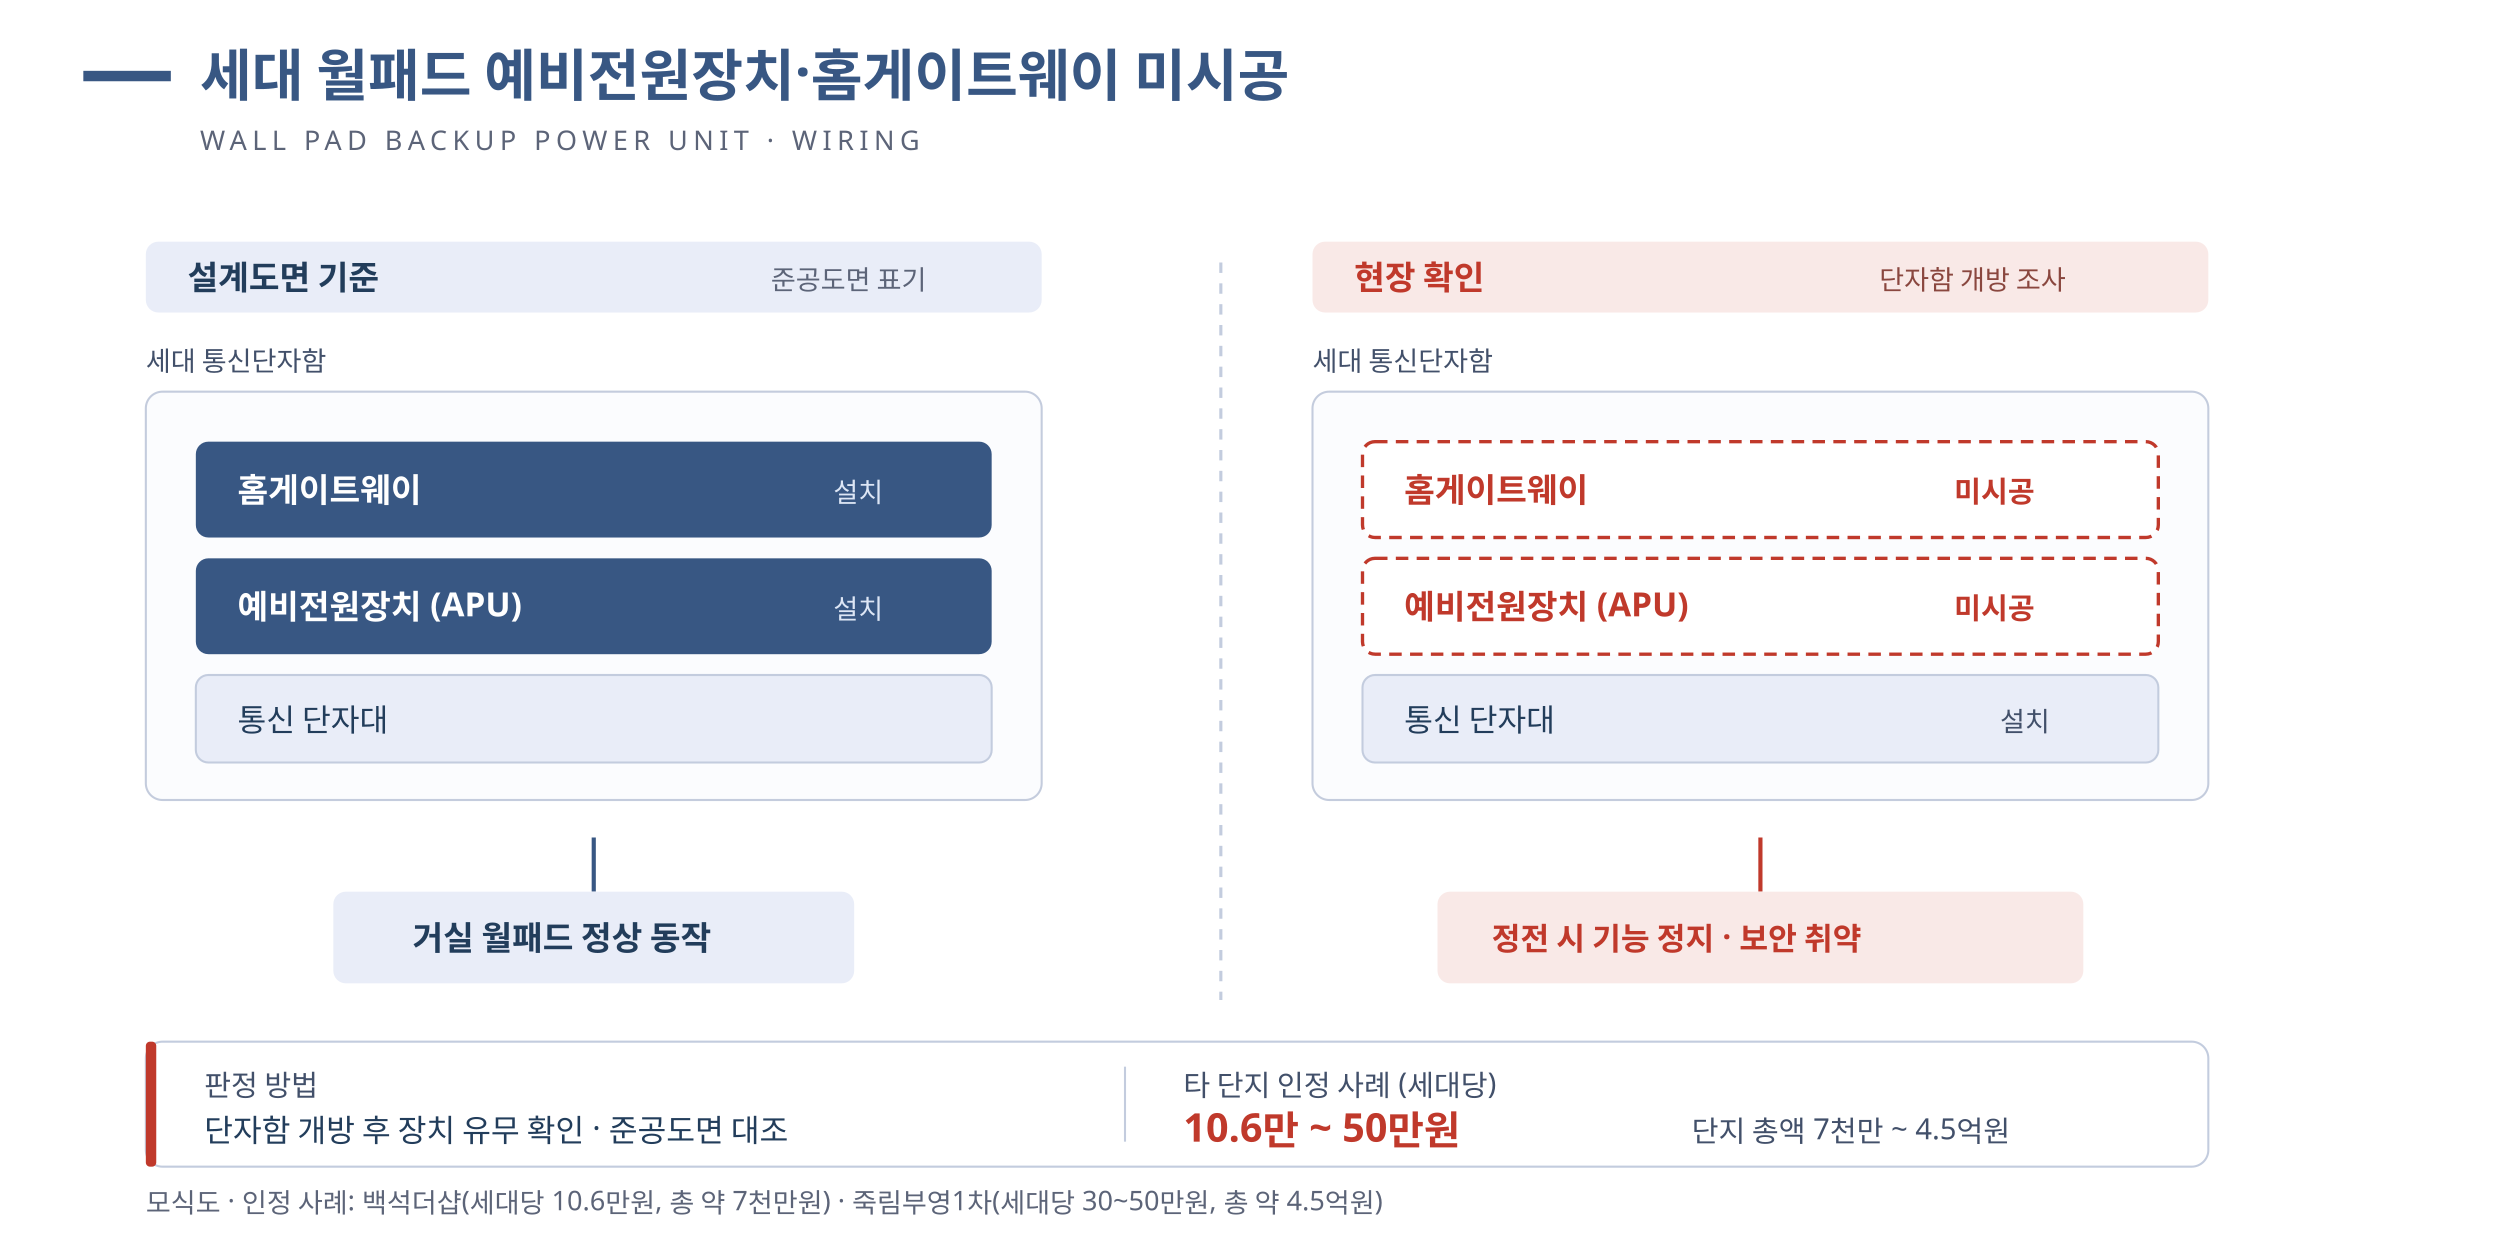
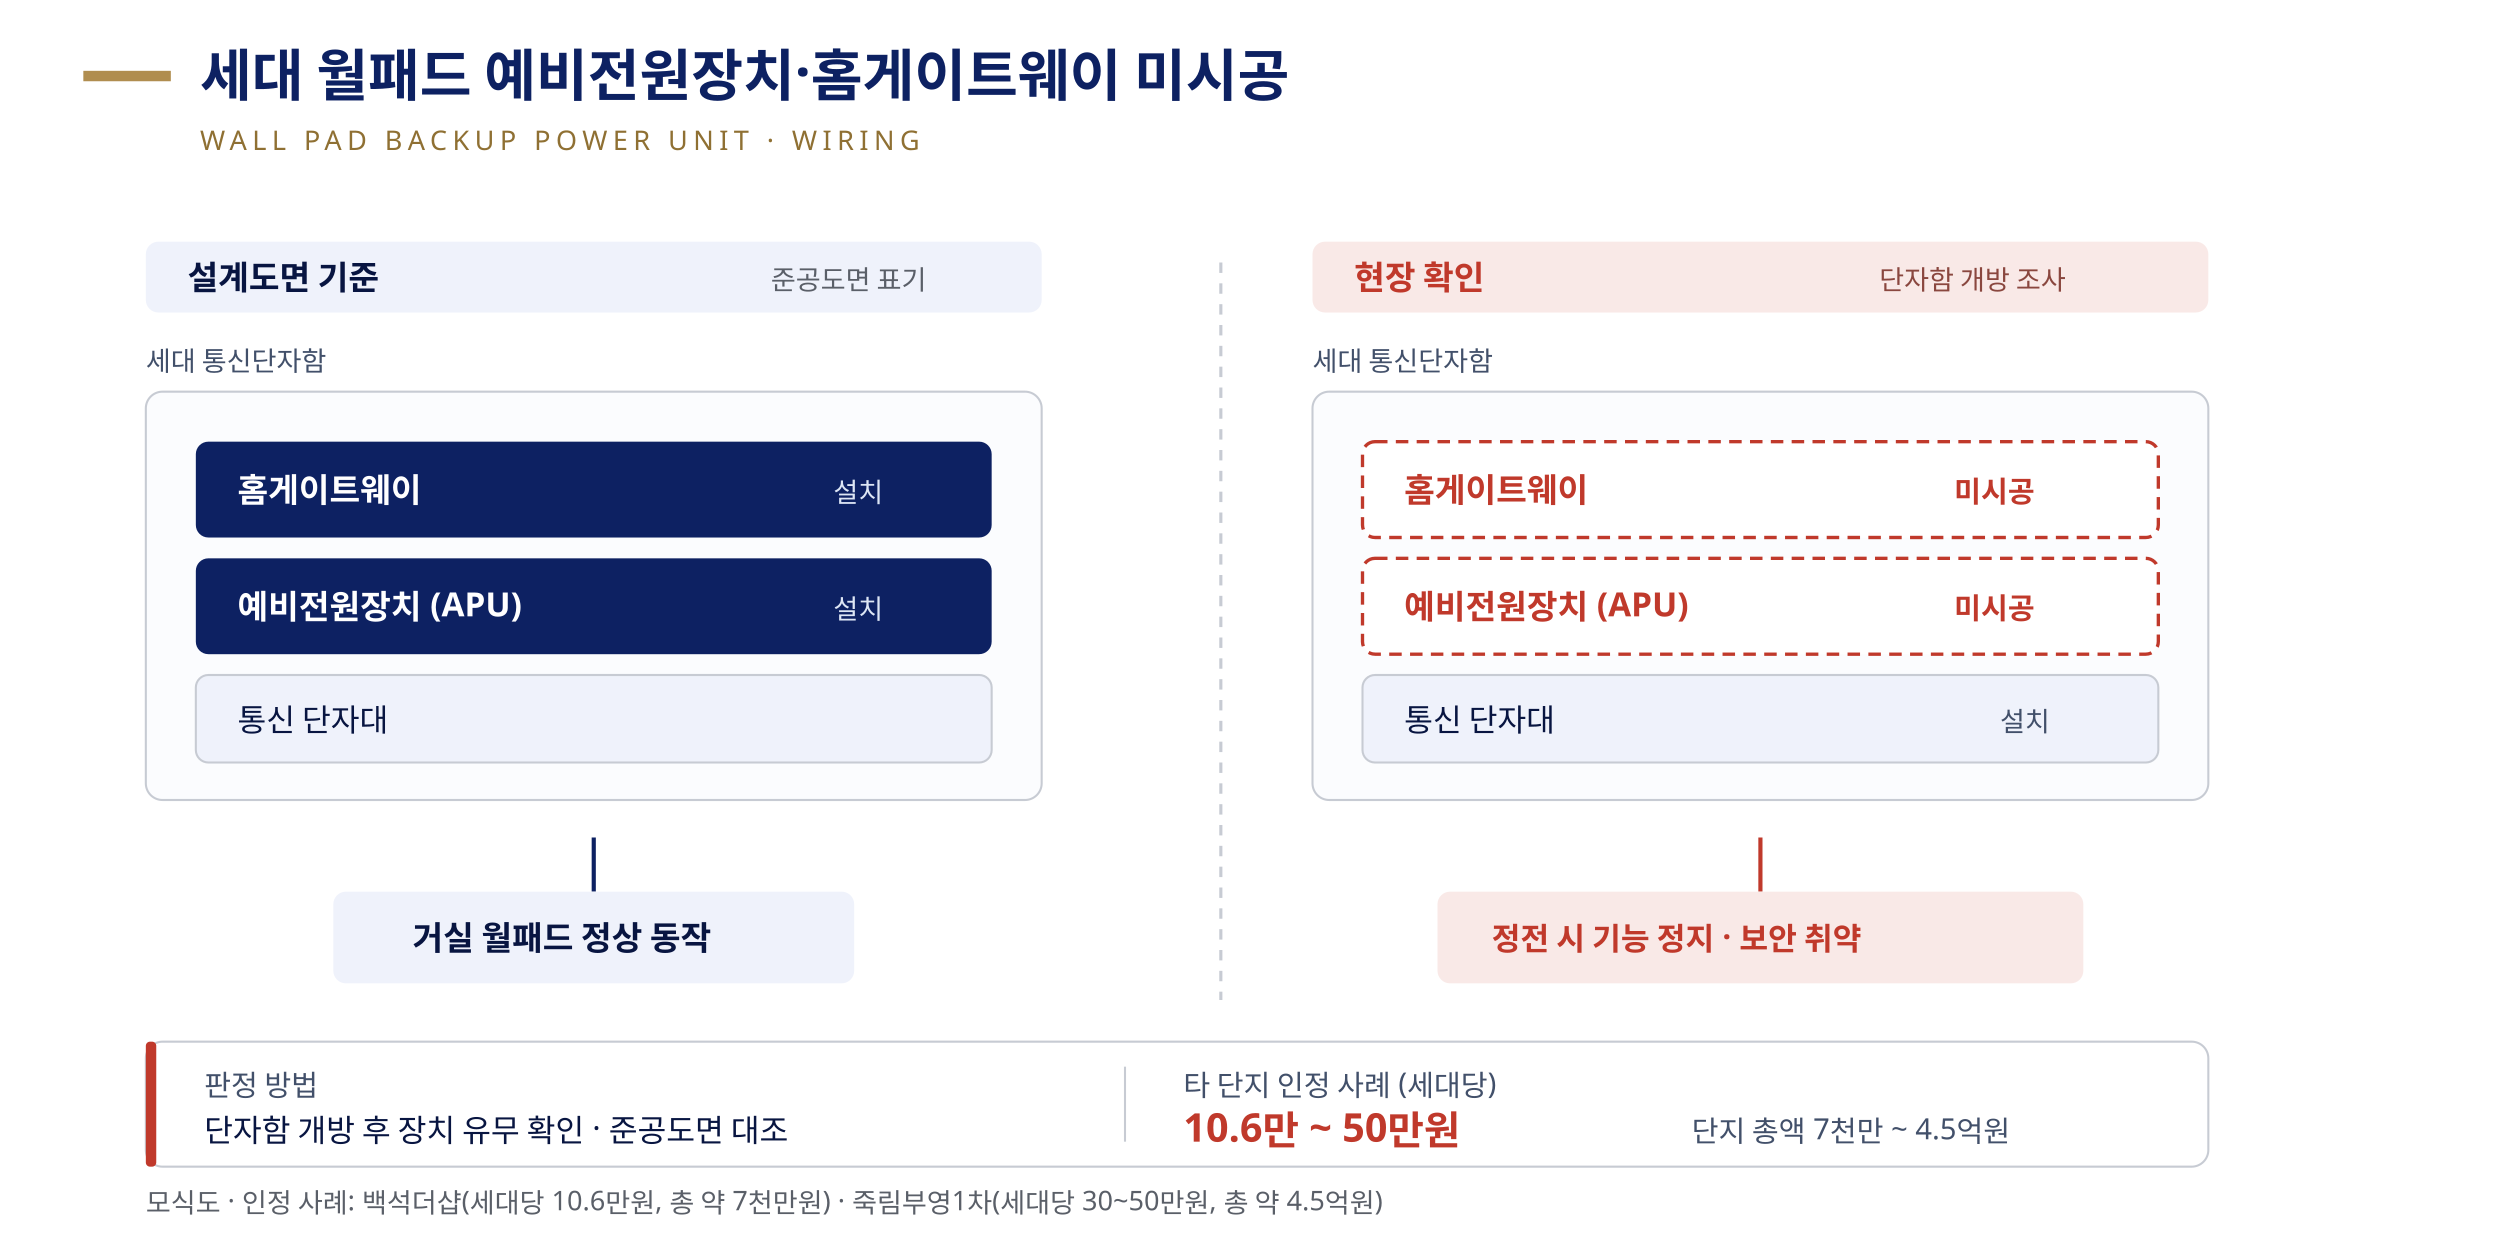
<svg xmlns="http://www.w3.org/2000/svg" viewBox="0 0 1200 600" width="1200" height="600" font-family="'210 옴니고딕 030','OmniGothic030','Pretendard',sans-serif">
  <rect width="1200" height="600" fill="#FFFFFF" />
-   <rect x="40" y="34" width="42" height="5" fill="#385783" />
-   <text x="96" y="46" font-size="27" font-weight="700" fill="#385783">세대 월패드 예비전원장치·홈게이트웨이 미시공</text>
-   <text x="96" y="72" font-size="13" fill="#5C6478" letter-spacing="2.6">WALL PAD BACKUP POWER UNIT · WIRING</text>
+   <rect x="40" y="34" width="42" height="5" fill="#B08D4F" />
+   <text x="96" y="46" font-size="27" font-weight="700" fill="#0D2162">세대 월패드 예비전원장치·홈게이트웨이 미시공</text>
+   <text x="96" y="72" font-size="13" fill="#8F7033" letter-spacing="2.6">WALL PAD BACKUP POWER UNIT · WIRING</text>
  <g transform="translate(70,116)">
-     <rect x="0" y="0" width="430" height="34" rx="6" fill="#E9EDF8" />
-     <text x="20" y="23" font-size="16" font-weight="700" fill="#223D5B">설계도면 기준</text>
-     <text x="300" y="23" font-size="13" fill="#5C6478">준공도면 표기</text>
+     <rect x="0" y="0" width="430" height="34" rx="6" fill="#EFF2FB" />
+     <text x="20" y="23" font-size="16" font-weight="700" fill="#081541">설계도면 기준</text>
+     <text x="300" y="23" font-size="13" fill="#5A5F68">준공도면 표기</text>
    <text x="0" y="62" font-size="13" fill="#42506A">세대 통신단자함</text>
-     <rect x="0" y="72" width="430" height="196" rx="8" fill="#FBFCFE" stroke="#C4CCDD" />
-     <rect x="24" y="96" width="382" height="46" rx="6" fill="#385783" />
+     <rect x="0" y="72" width="430" height="196" rx="8" fill="#FBFCFE" stroke="#C7CBD3" />
+     <rect x="24" y="96" width="382" height="46" rx="6" fill="#0D2162" />
    <text x="44" y="125" font-size="16" font-weight="700" fill="#FFFFFF">홈게이트웨이</text>
    <text x="330" y="125" font-size="13" fill="#DDE6F5">설치</text>
-     <rect x="24" y="152" width="382" height="46" rx="6" fill="#385783" />
+     <rect x="24" y="152" width="382" height="46" rx="6" fill="#0D2162" />
    <text x="44" y="181" font-size="16" font-weight="700" fill="#FFFFFF">예비전원장치 (APU)</text>
    <text x="330" y="181" font-size="13" fill="#DDE6F5">설치</text>
-     <rect x="24" y="208" width="382" height="42" rx="6" fill="#E9EDF8" stroke="#C3CCDE" />
-     <text x="44" y="235" font-size="15" fill="#223D5B">통신 단자대</text>
-     <line x1="215" y1="286" x2="215" y2="312" stroke="#385783" stroke-width="2" />
-     <rect x="90" y="312" width="250" height="44" rx="6" fill="#E9EDF8" />
-     <text x="128" y="340" font-size="16" font-weight="700" fill="#223D5B">거실 월패드 정상 동작</text>
+     <rect x="24" y="208" width="382" height="42" rx="6" fill="#EFF2FB" stroke="#C7CBD3" />
+     <text x="44" y="235" font-size="15" fill="#081541">통신 단자대</text>
+     <line x1="215" y1="286" x2="215" y2="312" stroke="#0D2162" stroke-width="2" />
+     <rect x="90" y="312" width="250" height="44" rx="6" fill="#EFF2FB" />
+     <text x="128" y="340" font-size="16" font-weight="700" fill="#081541">거실 월패드 정상 동작</text>
  </g>
-   <line x1="586" y1="126" x2="586" y2="480" stroke="#C3CCDE" stroke-width="1.5" stroke-dasharray="5 5" />
+   <line x1="586" y1="126" x2="586" y2="480" stroke="#C7CBD3" stroke-width="1.5" stroke-dasharray="5 5" />
  <g transform="translate(630,116)">
    <rect x="0" y="0" width="430" height="34" rx="6" fill="#F9E9E7" />
    <text x="20" y="23" font-size="16" font-weight="700" fill="#C0392B">현장 확인</text>
    <text x="272" y="23" font-size="13" fill="#8A473F">단자함 개방 조사</text>
    <text x="0" y="62" font-size="13" fill="#42506A">세대 통신단자함</text>
-     <rect x="0" y="72" width="430" height="196" rx="8" fill="#FBFCFE" stroke="#C4CCDD" />
+     <rect x="0" y="72" width="430" height="196" rx="8" fill="#FBFCFE" stroke="#C7CBD3" />
    <rect x="24" y="96" width="382" height="46" rx="6" fill="#FFFFFF" stroke="#C0392B" stroke-width="1.6" stroke-dasharray="6 4" />
    <text x="44" y="125" font-size="16" font-weight="700" fill="#C0392B">홈게이트웨이</text>
    <text x="308" y="125" font-size="14" font-weight="700" fill="#C0392B">미시공</text>
    <rect x="24" y="152" width="382" height="46" rx="6" fill="#FFFFFF" stroke="#C0392B" stroke-width="1.6" stroke-dasharray="6 4" />
    <text x="44" y="181" font-size="16" font-weight="700" fill="#C0392B">예비전원장치 (APU)</text>
    <text x="308" y="181" font-size="14" font-weight="700" fill="#C0392B">미시공</text>
-     <rect x="24" y="208" width="382" height="42" rx="6" fill="#E9EDF8" stroke="#C3CCDE" />
-     <text x="44" y="235" font-size="15" fill="#223D5B">통신 단자대</text>
+     <rect x="24" y="208" width="382" height="42" rx="6" fill="#EFF2FB" stroke="#C7CBD3" />
+     <text x="44" y="235" font-size="15" fill="#081541">통신 단자대</text>
    <text x="330" y="235" font-size="13" fill="#42506A">설치</text>
    <line x1="215" y1="286" x2="215" y2="312" stroke="#C0392B" stroke-width="2" />
    <rect x="60" y="312" width="310" height="44" rx="6" fill="#F9E9E7" />
    <text x="86" y="340" font-size="15" font-weight="700" fill="#C0392B">정전 시 기능 정지 · 보안 취약</text>
  </g>
  <g transform="translate(70,500)">
-     <rect x="0" y="0" width="990" height="60" rx="8" fill="#FFFFFF" stroke="#C3CCDE" />
+     <rect x="0" y="0" width="990" height="60" rx="8" fill="#FFFFFF" stroke="#C7CBD3" />
    <rect x="0" y="0" width="5" height="60" rx="2" fill="#C0392B" />
    <text x="28" y="26" font-size="14" fill="#42506A">판정 방법</text>
-     <text x="28" y="48" font-size="15" fill="#223D5B">단자함 개방 후 장치 유무 확인 · 준공도면 대조</text>
-     <line x1="470" y1="12" x2="470" y2="48" stroke="#C3CCDE" />
+     <text x="28" y="48" font-size="15" fill="#081541">단자함 개방 후 장치 유무 확인 · 준공도면 대조</text>
+     <line x1="470" y1="12" x2="470" y2="48" stroke="#C7CBD3" />
    <text x="498" y="26" font-size="14" fill="#42506A">타 단지 인정 사례 (세대당)</text>
    <text x="498" y="48" font-size="19" font-weight="700" fill="#C0392B">10.6만 ~ 50만원</text>
    <text x="742" y="48" font-size="14" fill="#42506A">단지 총액 7천만 ~ 4.5억원</text>
  </g>
-   <text x="70" y="582" font-size="13" fill="#5C6478">모식도 · 인정 사례: 백석더샵(세대당 10.6만원, 총 약 7천만원) · 죽림부영1차(세대당 30~50만원, 총 약 4.5억원)</text>
+   <text x="70" y="582" font-size="13" fill="#5A5F68">모식도 · 인정 사례: 백석더샵(세대당 10.6만원, 총 약 7천만원) · 죽림부영1차(세대당 30~50만원, 총 약 4.5억원)</text>
</svg>
